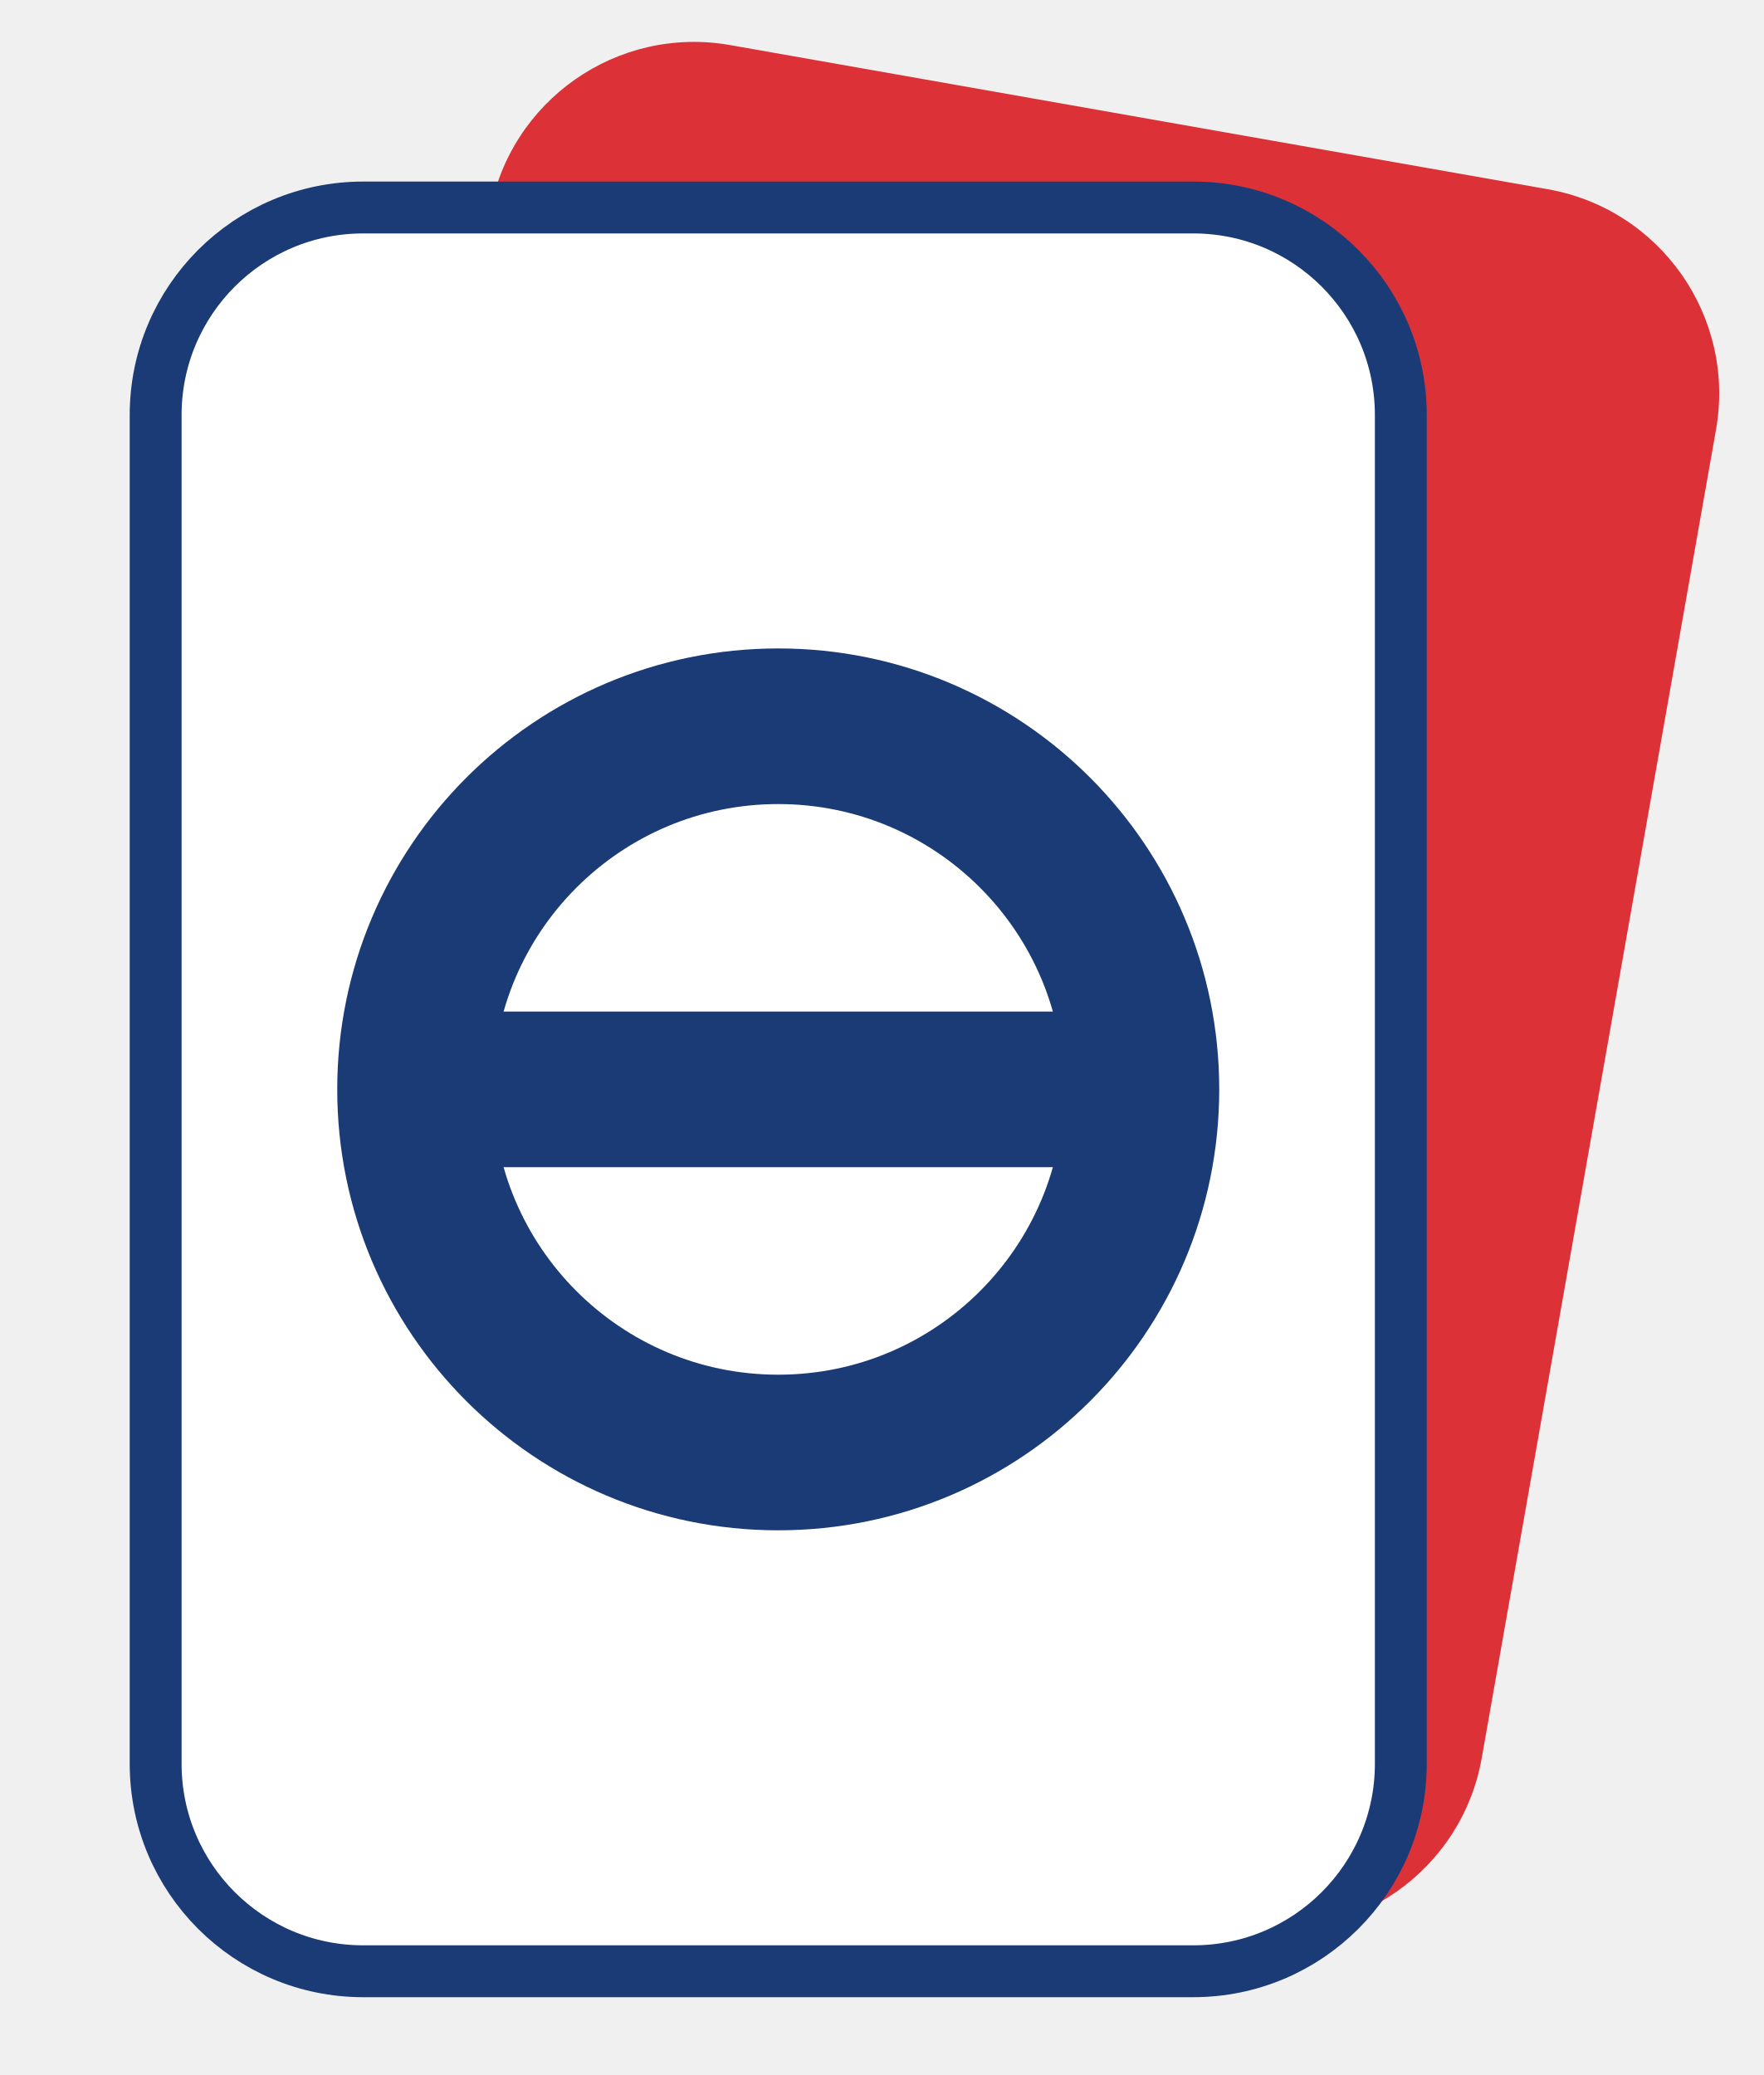
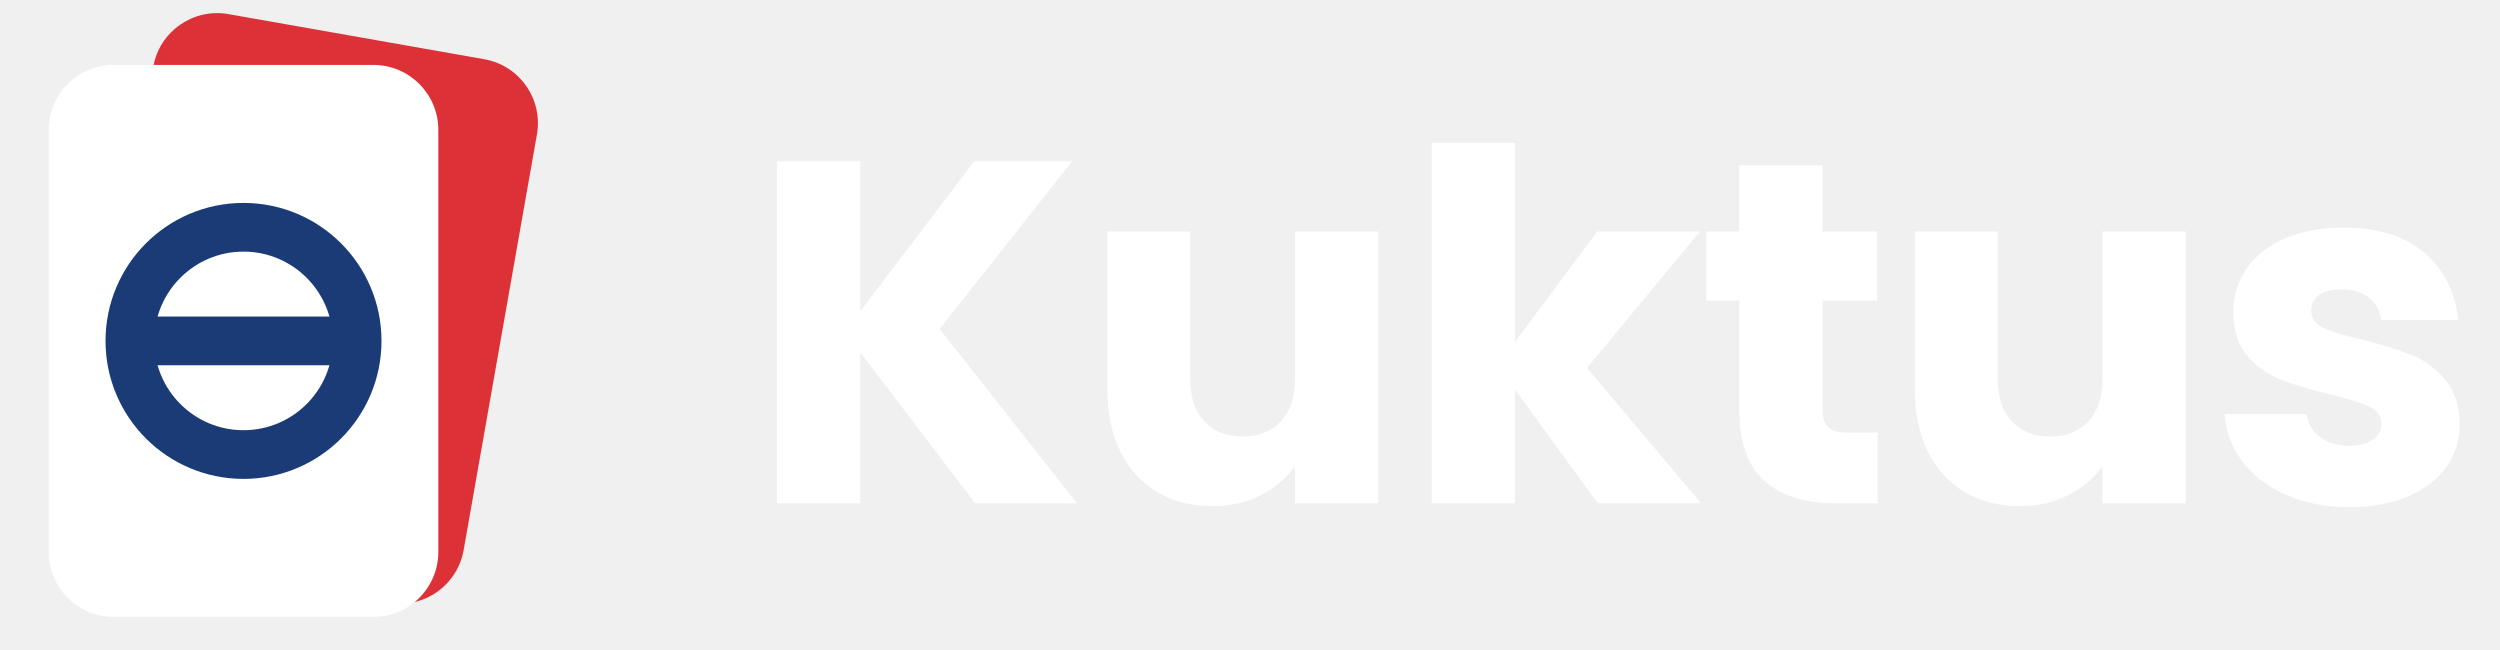
- <svg xmlns="http://www.w3.org/2000/svg" viewBox="0 0 34 40" width="340" height="400">
+ <svg xmlns="http://www.w3.org/2000/svg" viewBox="0 0 154 40" width="616" height="160" role="img" aria-label="Kuktus">
  <rect x="7" y="2" width="24" height="34" rx="4" fill="#dc3237" transform="rotate(10 19 19)" />
-   <rect x="3" y="4" width="24" height="34" rx="4" fill="#fff" stroke="#1b3b77" />
+   <rect x="3" y="4" width="24" height="34" rx="4" fill="#fff" />
  <circle cx="15" cy="21" r="7" fill="none" stroke="#1b3b77" stroke-width="3" />
  <path d="M8 21h14" stroke="#1b3b77" stroke-width="3" />
+   <path fill="#fff" d="M60.07 31.0 52.99 21.7V31.0H47.86V9.94H52.99V19.18L60.01 9.94H66.04L57.88 20.26L66.34 31.0Z M84.9 14.26V31.0H79.77V28.72Q78.99 29.83 77.655 30.505Q76.32 31.18 74.7 31.18Q72.78 31.18 71.31 30.325Q69.84 29.47 69.03 27.85Q68.22 26.23 68.22 24.04V14.26H73.32V23.35Q73.32 25.03 74.19 25.96Q75.06 26.89 76.53 26.89Q78.03 26.89 78.9 25.96Q79.77 25.03 79.77 23.35V14.26Z M98.42 31.0 93.32 23.98V31.0H88.19V8.8H93.32V21.07L98.39 14.26H104.72L97.76 22.66L104.78 31.0Z M115.66 26.65V31.0H113.05Q110.26 31.0 108.7 29.635Q107.14 28.27 107.14 25.18V18.52H105.1V14.26H107.14V10.18H112.27V14.26H115.63V18.52H112.27V25.24Q112.27 25.99 112.63 26.32Q112.99 26.65 113.83 26.65Z M134.64 14.26V31.0H129.51V28.72Q128.73 29.83 127.395 30.505Q126.06 31.18 124.44 31.18Q122.52 31.18 121.05 30.325Q119.58 29.47 118.77 27.85Q117.96 26.23 117.96 24.04V14.26H123.06V23.35Q123.06 25.03 123.93 25.96Q124.8 26.89 126.27 26.89Q127.77 26.89 128.64 25.96Q129.51 25.03 129.51 23.35V14.26Z M137.03 25.51H142.1Q142.19 26.38 142.91 26.92Q143.63 27.46 144.68 27.46Q145.64 27.46 146.165 27.085Q146.69 26.71 146.69 26.11Q146.69 25.39 145.94 25.045Q145.19 24.7 143.51 24.28Q141.71 23.86 140.51 23.395Q139.31 22.93 138.44 21.925Q137.57 20.92 137.57 19.21Q137.57 17.77 138.365 16.585Q139.16 15.4 140.705 14.71Q142.25 14.02 144.38 14.02Q147.53 14.02 149.345 15.58Q151.16 17.14 151.43 19.72H146.69Q146.57 18.85 145.925 18.34Q145.28 17.83 144.23 17.83Q143.33 17.83 142.85 18.175Q142.37 18.52 142.37 19.12Q142.37 19.84 143.135 20.2Q143.9 20.56 145.52 20.92Q147.38 21.4 148.55 21.865Q149.72 22.33 150.605 23.365Q151.49 24.4 151.52 26.14Q151.52 27.61 150.695 28.765Q149.87 29.92 148.325 30.58Q146.78 31.24 144.74 31.24Q142.55 31.24 140.84 30.49Q139.13 29.74 138.14 28.435Q137.15 27.13 137.03 25.51Z" />
</svg>
